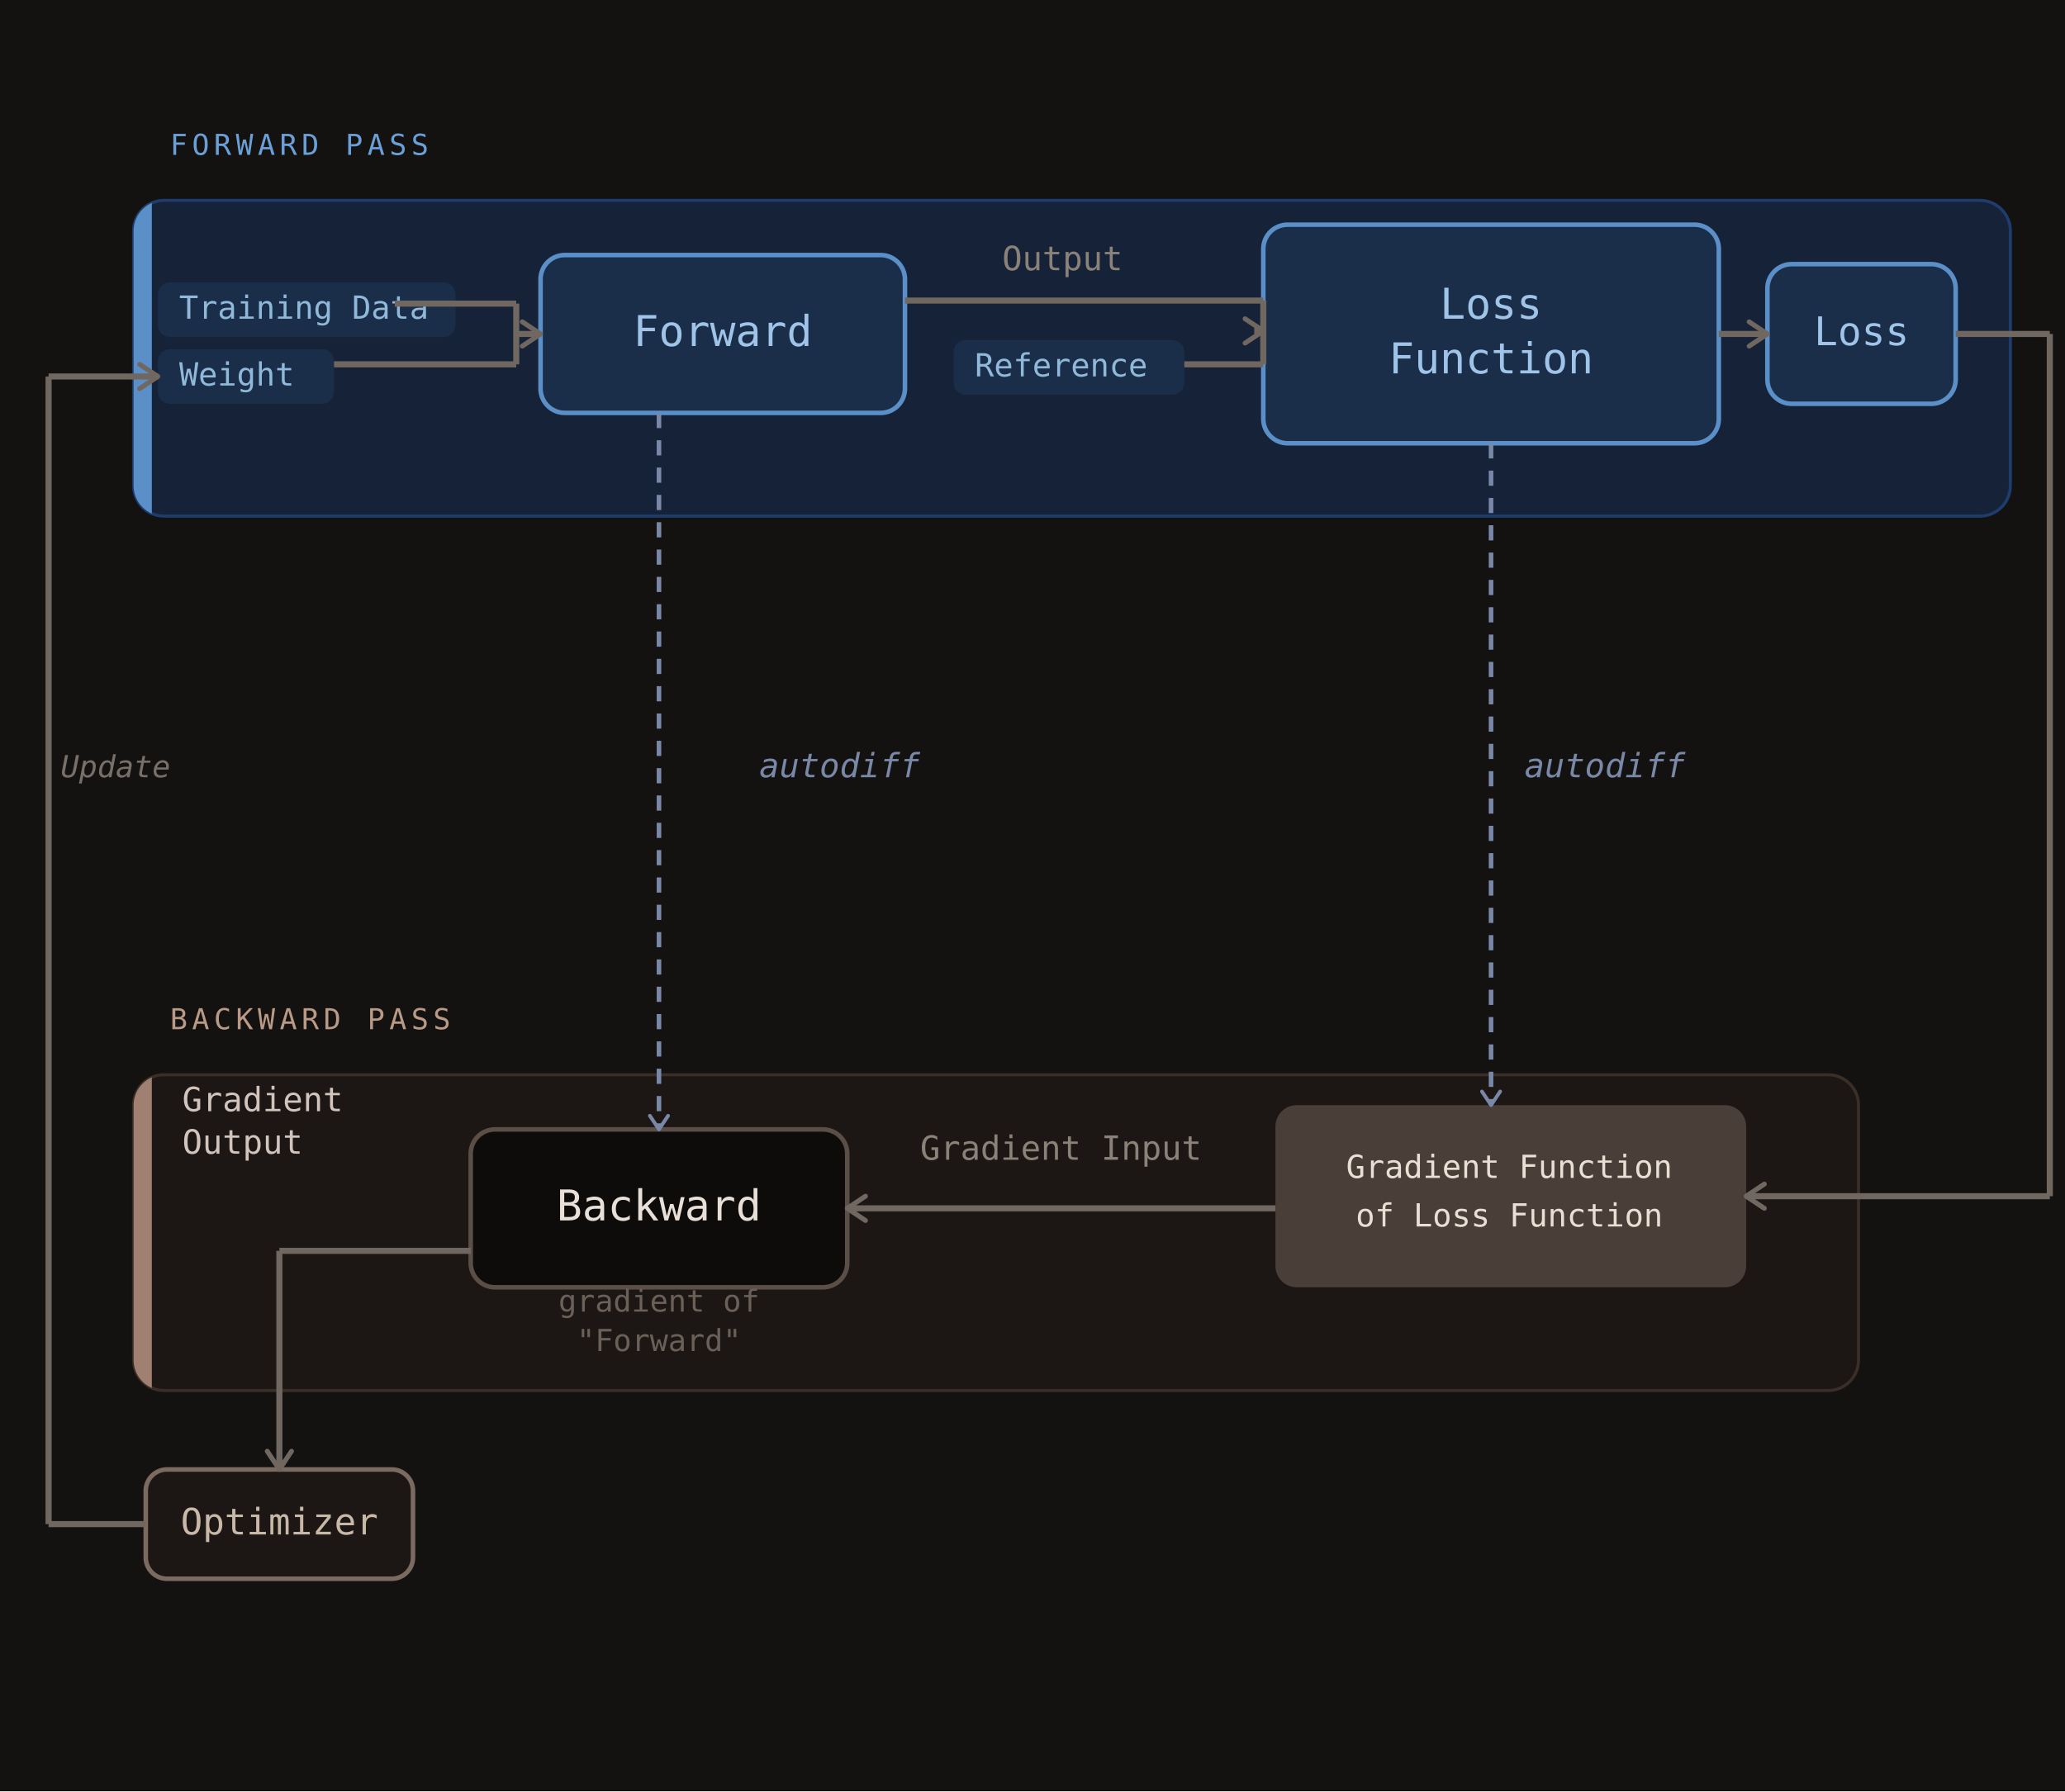
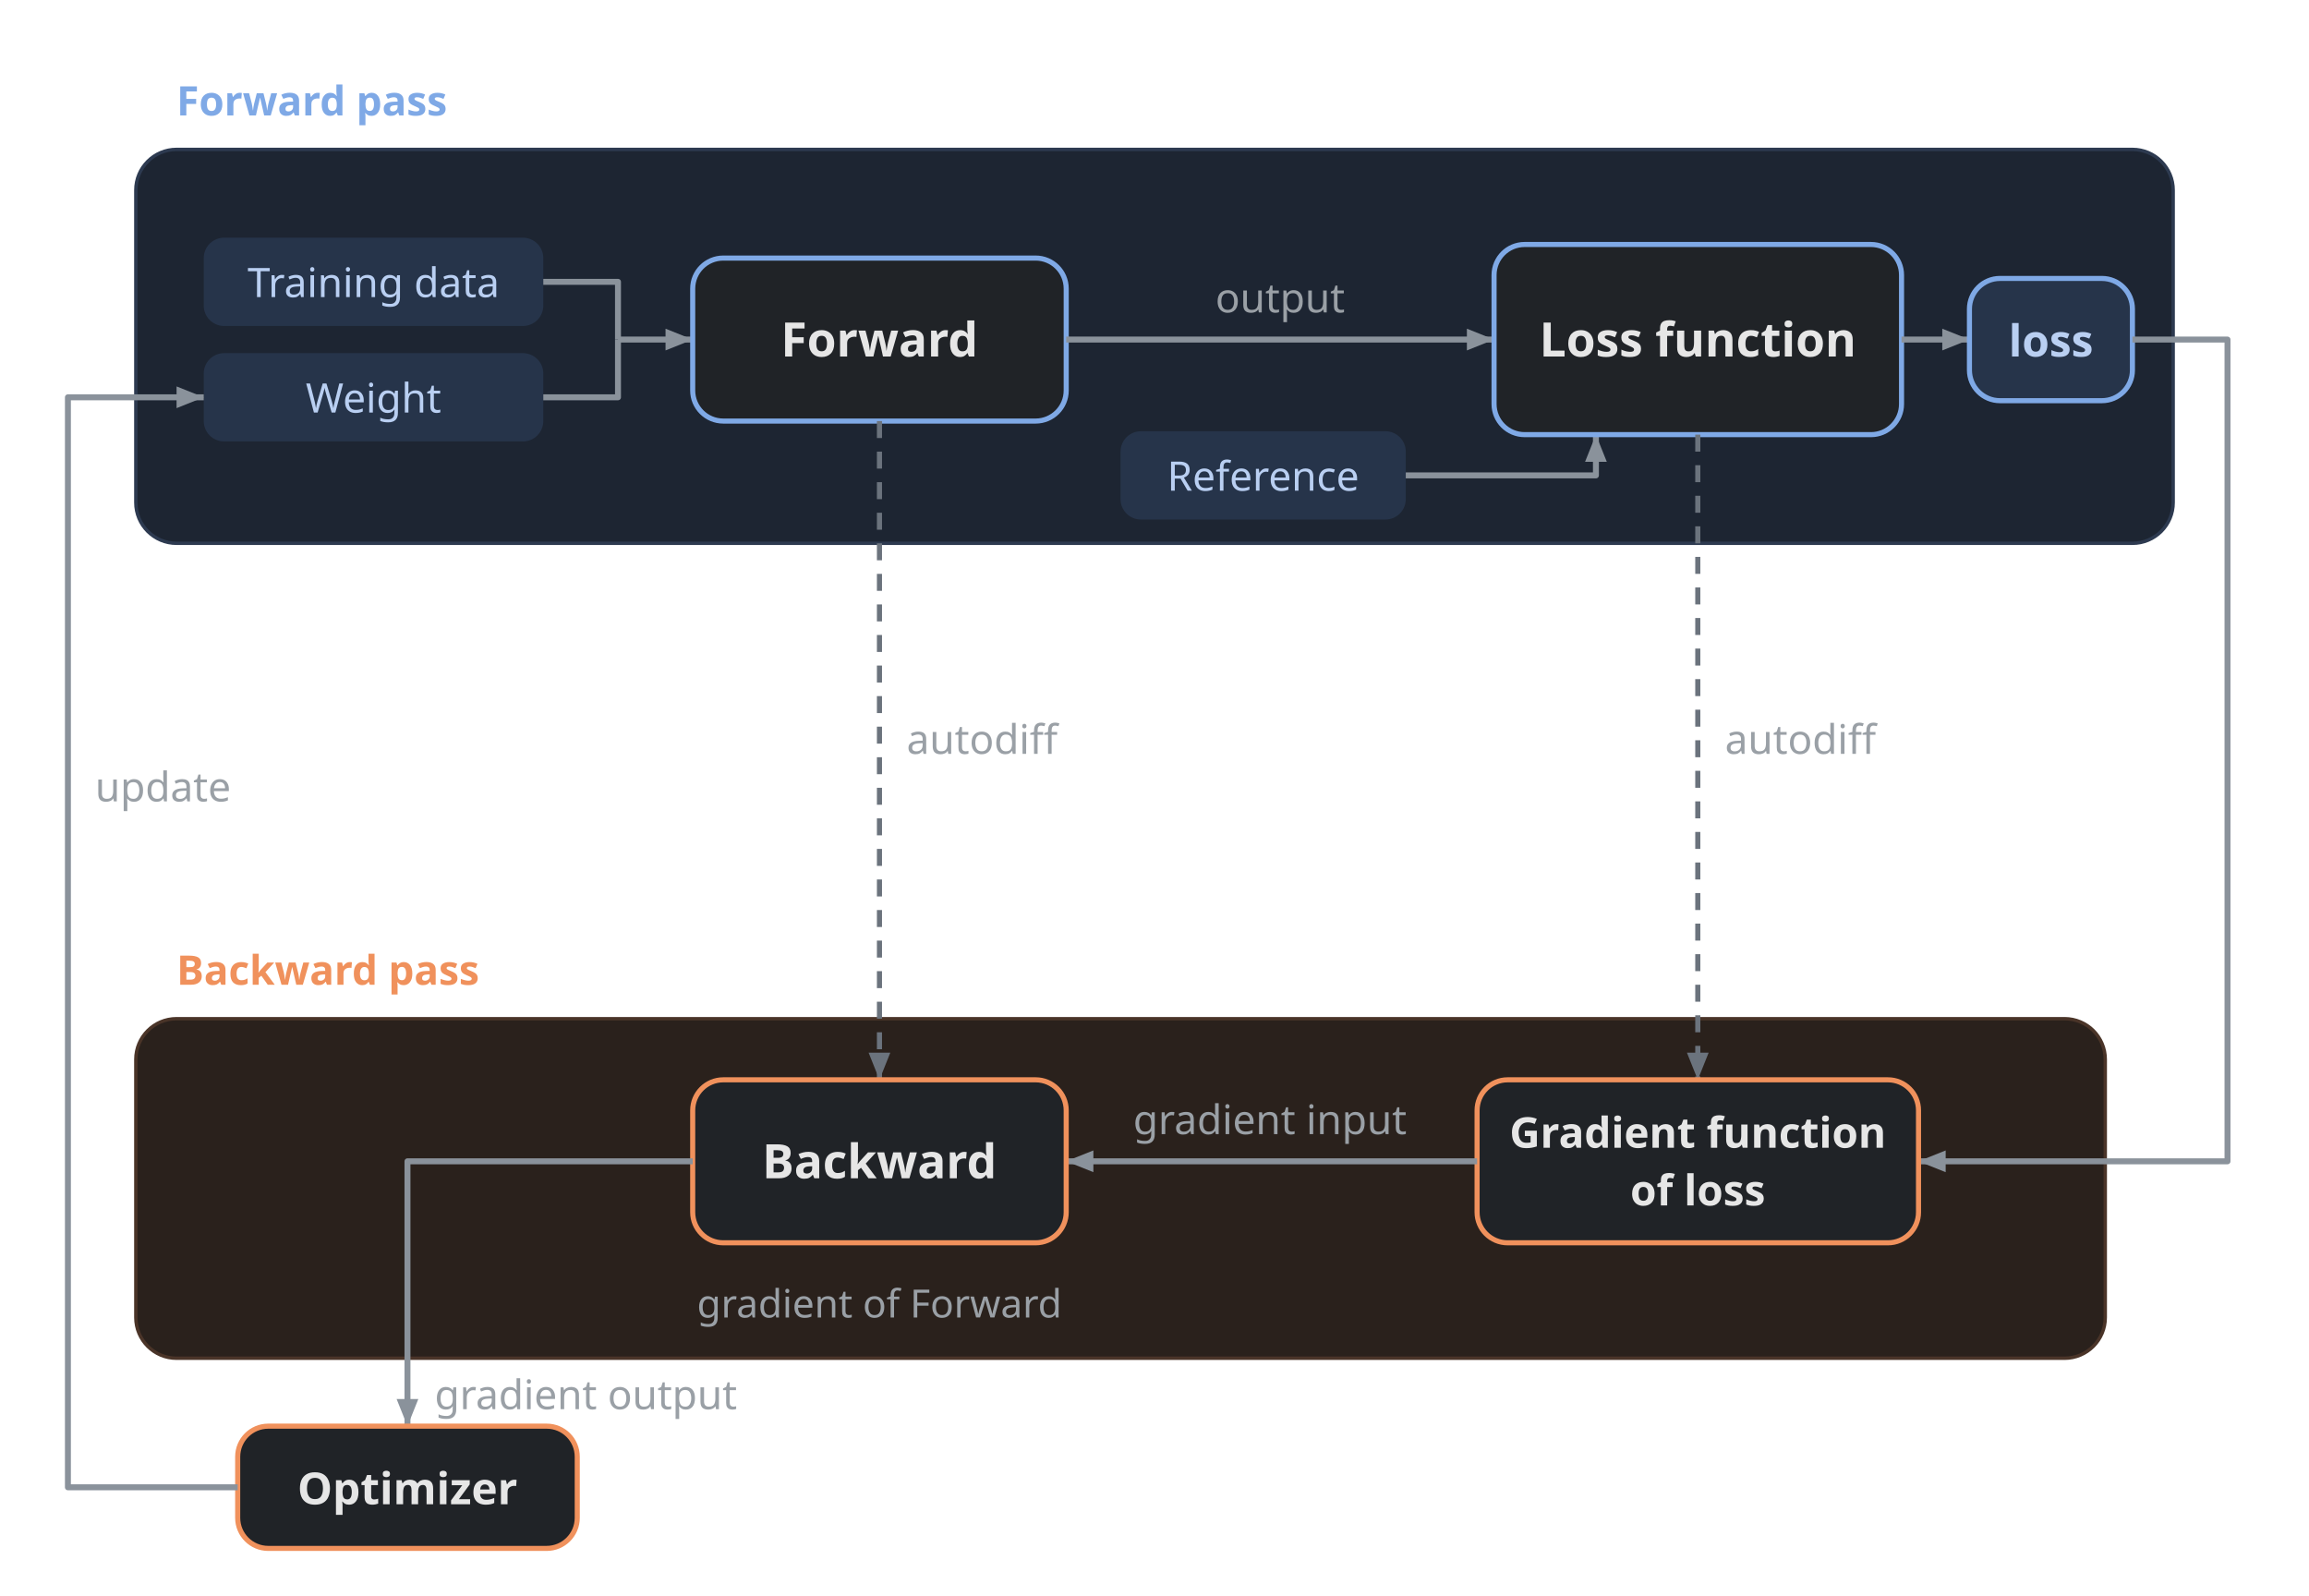
- <svg xmlns="http://www.w3.org/2000/svg" viewBox="0 0 680 590" width="680" height="590">
+ <svg xmlns="http://www.w3.org/2000/svg" viewBox="0 0 680 470" width="680" height="470" font-family="'Pretendard', 'Apple SD Gothic Neo', 'Noto Sans KR', 'Segoe UI', system-ui, -apple-system, sans-serif">
  <defs>
-     <marker id="arr" viewBox="0 0 10 10" refX="8" refY="5" markerWidth="5" markerHeight="5" orient="auto-start-reverse">
-       <path d="M2 1L8 5L2 9" fill="none" stroke="#706860" stroke-width="1.6" stroke-linecap="round" stroke-linejoin="round" />
+     <marker id="a" viewBox="0 0 10 10" refX="10" refY="5" markerWidth="8" markerHeight="8" markerUnits="userSpaceOnUse" orient="auto">
+       <path d="M0,1 L10,5 L0,9 z" fill="#8a929b" />
    </marker>
-     <marker id="arr-d" viewBox="0 0 10 10" refX="8" refY="5" markerWidth="5" markerHeight="5" orient="auto-start-reverse">
-       <path d="M2 1L8 5L2 9" fill="none" stroke="#7A88A8" stroke-width="1.6" stroke-linecap="round" stroke-linejoin="round" />
+     <marker id="ad" viewBox="0 0 10 10" refX="10" refY="5" markerWidth="8" markerHeight="8" markerUnits="userSpaceOnUse" orient="auto">
+       <path d="M0,1 L10,5 L0,9 z" fill="#6b737d" />
    </marker>
-     <clipPath id="clip-fwd">
-       <rect x="44" y="66" width="618" height="104" rx="10" />
-     </clipPath>
-     <clipPath id="clip-bwd">
-       <rect x="44" y="354" width="568" height="104" rx="10" />
-     </clipPath>
  </defs>
-   <rect width="680" height="590" fill="#141210" />
-   <rect x="44" y="66" width="618" height="104" rx="10" fill="#162238" stroke="#1E3D6E" stroke-width="1" />
-   <rect x="44" y="66" width="6" height="104" fill="#5A8FC8" clip-path="url(#clip-fwd)" />
-   <rect x="44" y="354" width="568" height="104" rx="10" fill="#1C1714" stroke="#3A2E28" stroke-width="1" />
-   <rect x="44" y="354" width="6" height="104" fill="#A08070" clip-path="url(#clip-bwd)" />
-   <text x="56" y="51" font-family="'DM Mono', monospace" font-size="9.5" font-weight="500" letter-spacing="1.5" fill="#6A9FD8">FORWARD PASS</text>
-   <text x="56" y="339" font-family="'DM Mono', monospace" font-size="9.5" font-weight="500" letter-spacing="1.5" fill="#B89A86">BACKWARD PASS</text>
-   <rect x="178" y="84" width="120" height="52" rx="8" fill="#1A2E4A" stroke="#5A8FC8" stroke-width="1.5" />
-   <text x="238" y="110" text-anchor="middle" dominant-baseline="middle" font-family="'DM Mono', monospace" font-size="14" font-weight="500" fill="#A0C4E8">Forward</text>
-   <rect x="416" y="74" width="150" height="72" rx="8" fill="#1A2E4A" stroke="#5A8FC8" stroke-width="1.5" />
-   <text x="491" y="101" text-anchor="middle" dominant-baseline="middle" font-family="'DM Mono', monospace" font-size="14" font-weight="500" fill="#A0C4E8">Loss</text>
-   <text x="491" y="119" text-anchor="middle" dominant-baseline="middle" font-family="'DM Mono', monospace" font-size="14" font-weight="500" fill="#A0C4E8">Function</text>
-   <rect x="582" y="87" width="62" height="46" rx="8" fill="#1A2E4A" stroke="#5A8FC8" stroke-width="1.5" />
-   <text x="613" y="110" text-anchor="middle" dominant-baseline="middle" font-family="'DM Mono', monospace" font-size="13" font-weight="500" fill="#A0C4E8">Loss</text>
-   <rect x="155" y="372" width="124" height="52" rx="8" fill="#0E0C0A" stroke="#5A4E46" stroke-width="1.5" />
-   <text x="217" y="398" text-anchor="middle" dominant-baseline="middle" font-family="'DM Mono', monospace" font-size="14" font-weight="500" fill="#E8E0D8">Backward</text>
-   <rect x="420" y="364" width="155" height="60" rx="7" fill="#4A3E38" />
-   <text x="497" y="385" text-anchor="middle" dominant-baseline="middle" font-family="'DM Mono', monospace" font-size="10.5" font-weight="400" fill="#E8E0D4">Gradient Function</text>
-   <text x="497" y="401" text-anchor="middle" dominant-baseline="middle" font-family="'DM Mono', monospace" font-size="10.5" font-weight="400" fill="#E8E0D4">of Loss Function</text>
-   <rect x="48" y="484" width="88" height="36" rx="7" fill="#1C1714" stroke="#7A6A60" stroke-width="1.5" />
-   <text x="92" y="502" text-anchor="middle" dominant-baseline="middle" font-family="'DM Mono', monospace" font-size="12" font-weight="500" fill="#C8B8A8">Optimizer</text>
-   <rect x="52" y="93" width="98" height="18" rx="4" fill="#1A2E4A" />
-   <text x="59" y="102" dominant-baseline="middle" font-family="'DM Mono', monospace" font-size="10.5" fill="#90B8D8">Training Data</text>
-   <rect x="52" y="115" width="58" height="18" rx="4" fill="#1A2E4A" />
-   <text x="59" y="124" dominant-baseline="middle" font-family="'DM Mono', monospace" font-size="10.5" fill="#90B8D8">Weight</text>
-   <rect x="314" y="112" width="76" height="18" rx="4" fill="#1A2E4A" />
-   <text x="321" y="121" dominant-baseline="middle" font-family="'DM Mono', monospace" font-size="10.5" fill="#90B8D8">Reference</text>
-   <text x="330" y="89" font-family="'DM Mono', monospace" font-size="11" fill="#8A8278">Output</text>
-   <text x="20" y="256" font-family="'DM Mono', monospace" font-size="10" font-style="italic" fill="#787068">Update</text>
-   <text x="250" y="256" font-family="'DM Mono', monospace" font-size="11" font-style="italic" fill="#7A88A8">autodiff</text>
-   <text x="502" y="256" font-family="'DM Mono', monospace" font-size="11" font-style="italic" fill="#7A88A8">autodiff</text>
-   <text x="303" y="382" font-family="'DM Mono', monospace" font-size="11" fill="#8A8278">Gradient Input</text>
-   <text x="60" y="366" font-family="'DM Mono', monospace" font-size="11" font-weight="500" fill="#D0C4BC">Gradient</text>
-   <text x="60" y="380" font-family="'DM Mono', monospace" font-size="11" font-weight="500" fill="#D0C4BC">Output</text>
-   <text x="217" y="432" text-anchor="middle" font-family="'DM Mono', monospace" font-size="10" fill="#6A6058">gradient of</text>
-   <text x="217" y="445" text-anchor="middle" font-family="'DM Mono', monospace" font-size="10" fill="#6A6058">"Forward"</text>
-   <line x1="170" y1="100" x2="170" y2="120" stroke="#706860" stroke-width="2" />
-   <line x1="130" y1="100" x2="170" y2="100" stroke="#706860" stroke-width="2" />
-   <line x1="110" y1="120" x2="170" y2="120" stroke="#706860" stroke-width="2" />
-   <line x1="170" y1="110" x2="178" y2="110" stroke="#706860" stroke-width="2" marker-end="url(#arr)" />
-   <line x1="298" y1="99" x2="416" y2="99" stroke="#706860" stroke-width="2" />
-   <line x1="390" y1="120" x2="416" y2="120" stroke="#706860" stroke-width="2" />
-   <line x1="416" y1="99" x2="416" y2="120" stroke="#706860" stroke-width="2" />
-   <line x1="413" y1="109" x2="416" y2="109" stroke="#706860" stroke-width="2" marker-end="url(#arr)" />
-   <line x1="566" y1="110" x2="582" y2="110" stroke="#706860" stroke-width="2" marker-end="url(#arr)" />
-   <line x1="644" y1="110" x2="675" y2="110" stroke="#706860" stroke-width="2" />
-   <line x1="675" y1="110" x2="675" y2="394" stroke="#706860" stroke-width="2" />
-   <line x1="675" y1="394" x2="575" y2="394" stroke="#706860" stroke-width="2" marker-end="url(#arr)" />
-   <line x1="217" y1="136" x2="217" y2="372" stroke="#7A88A8" stroke-width="1.5" stroke-dasharray="5,4" marker-end="url(#arr-d)" />
-   <line x1="491" y1="146" x2="491" y2="364" stroke="#7A88A8" stroke-width="1.5" stroke-dasharray="5,4" marker-end="url(#arr-d)" />
-   <line x1="420" y1="398" x2="279" y2="398" stroke="#706860" stroke-width="2" marker-end="url(#arr)" />
-   <line x1="155" y1="412" x2="92" y2="412" stroke="#706860" stroke-width="2" />
-   <line x1="92" y1="412" x2="92" y2="484" stroke="#706860" stroke-width="2" marker-end="url(#arr)" />
-   <line x1="48" y1="502" x2="16" y2="502" stroke="#706860" stroke-width="2" />
-   <line x1="16" y1="124" x2="16" y2="502" stroke="#706860" stroke-width="2" />
-   <line x1="16" y1="124" x2="52" y2="124" stroke="#706860" stroke-width="2" marker-end="url(#arr)" />
+   <rect x="40" y="44" width="600" height="116" rx="12" fill="#1d2532" stroke="#2d3a50" />
+   <text x="52" y="34" text-anchor="start" font-size="12" font-weight="600" fill="#7fa9e6">Forward pass</text>
+   <rect x="40" y="300" width="580" height="100" rx="12" fill="#2a211c" stroke="#4a3428" />
+   <text x="52" y="290" text-anchor="start" font-size="12" font-weight="600" fill="#f0915c">Backward pass</text>
+   <rect x="60" y="70" width="100" height="26" rx="6" fill="#26344a" />
+   <text x="110.0" y="87.5" text-anchor="middle" font-size="12" font-weight="400" fill="#b9cff2">Training data</text>
+   <rect x="60" y="104" width="100" height="26" rx="6" fill="#26344a" />
+   <text x="110.0" y="121.5" text-anchor="middle" font-size="12" font-weight="400" fill="#b9cff2">Weight</text>
+   <path d="M160 83 H182 V100" fill="none" stroke="#8a929b" stroke-width="1.75" stroke-linejoin="round" />
+   <path d="M160 117 H182 V100" fill="none" stroke="#8a929b" stroke-width="1.75" stroke-linejoin="round" />
+   <path d="M182 100 H204" fill="none" stroke="#8a929b" stroke-width="1.75" stroke-linejoin="round" marker-end="url(#a)" />
+   <rect x="204" y="76" width="110" height="48" rx="9" fill="#202327" stroke="#7fa9e6" stroke-width="1.5" />
+   <text x="259" y="105" text-anchor="middle" font-size="14" font-weight="600" fill="#e6e6e6">Forward</text>
+   <path d="M314 100 H440" fill="none" stroke="#8a929b" stroke-width="1.75" stroke-linejoin="round" marker-end="url(#a)" />
+   <text x="377" y="92" text-anchor="middle" font-size="12" font-weight="400" fill="#9aa0a6">output</text>
+   <rect x="330" y="127" width="84" height="26" rx="6" fill="#26344a" />
+   <text x="372.0" y="144.5" text-anchor="middle" font-size="12" font-weight="400" fill="#b9cff2">Reference</text>
+   <path d="M414 140 H470 V128" fill="none" stroke="#8a929b" stroke-width="1.75" stroke-linejoin="round" marker-end="url(#a)" />
+   <rect x="440" y="72" width="120" height="56" rx="9" fill="#202327" stroke="#7fa9e6" stroke-width="1.5" />
+   <text x="500" y="105" text-anchor="middle" font-size="14" font-weight="600" fill="#e6e6e6">Loss function</text>
+   <path d="M560 100 H580" fill="none" stroke="#8a929b" stroke-width="1.75" stroke-linejoin="round" marker-end="url(#a)" />
+   <rect x="580" y="82" width="48" height="36" rx="9" fill="#26344a" stroke="#7fa9e6" stroke-width="1.5" />
+   <text x="604" y="105" text-anchor="middle" font-size="13" font-weight="600" fill="#b9cff2">loss</text>
+   <path d="M628 100 H656 V342 H565" fill="none" stroke="#8a929b" stroke-width="1.75" stroke-linejoin="round" marker-end="url(#a)" />
+   <path d="M259 124 V318" fill="none" stroke="#6b737d" stroke-width="1.5" stroke-dasharray="5 4" marker-end="url(#ad)" />
+   <text x="267" y="222" text-anchor="start" font-size="12" font-weight="400" fill="#9aa0a6">autodiff</text>
+   <path d="M500 128 V318" fill="none" stroke="#6b737d" stroke-width="1.5" stroke-dasharray="5 4" marker-end="url(#ad)" />
+   <text x="508" y="222" text-anchor="start" font-size="12" font-weight="400" fill="#9aa0a6">autodiff</text>
+   <rect x="435" y="318" width="130" height="48" rx="9" fill="#202327" stroke="#f0915c" stroke-width="1.5" />
+   <text x="500" y="338" text-anchor="middle" font-size="12.5" font-weight="600" fill="#e6e6e6">Gradient function</text>
+   <text x="500" y="355" text-anchor="middle" font-size="12.5" font-weight="600" fill="#e6e6e6">of loss</text>
+   <path d="M435 342 H314" fill="none" stroke="#8a929b" stroke-width="1.75" stroke-linejoin="round" marker-end="url(#a)" />
+   <text x="374" y="334" text-anchor="middle" font-size="12" font-weight="400" fill="#9aa0a6">gradient input</text>
+   <rect x="204" y="318" width="110" height="48" rx="9" fill="#202327" stroke="#f0915c" stroke-width="1.5" />
+   <text x="259" y="347" text-anchor="middle" font-size="14" font-weight="600" fill="#e6e6e6">Backward</text>
+   <text x="259" y="388" text-anchor="middle" font-size="11.5" font-weight="400" fill="#9aa0a6">gradient of Forward</text>
+   <path d="M204 342 H120 V420" fill="none" stroke="#8a929b" stroke-width="1.75" stroke-linejoin="round" marker-end="url(#a)" />
+   <text x="128" y="415" text-anchor="start" font-size="12" font-weight="400" fill="#9aa0a6">gradient output</text>
+   <rect x="70" y="420" width="100" height="36" rx="9" fill="#202327" stroke="#f0915c" stroke-width="1.5" />
+   <text x="120" y="443" text-anchor="middle" font-size="13" font-weight="600" fill="#e6e6e6">Optimizer</text>
+   <path d="M70 438 H20 V117 H60" fill="none" stroke="#8a929b" stroke-width="1.75" stroke-linejoin="round" marker-end="url(#a)" />
+   <text x="28" y="236" text-anchor="start" font-size="12" font-weight="400" fill="#9aa0a6">update</text>
</svg>
